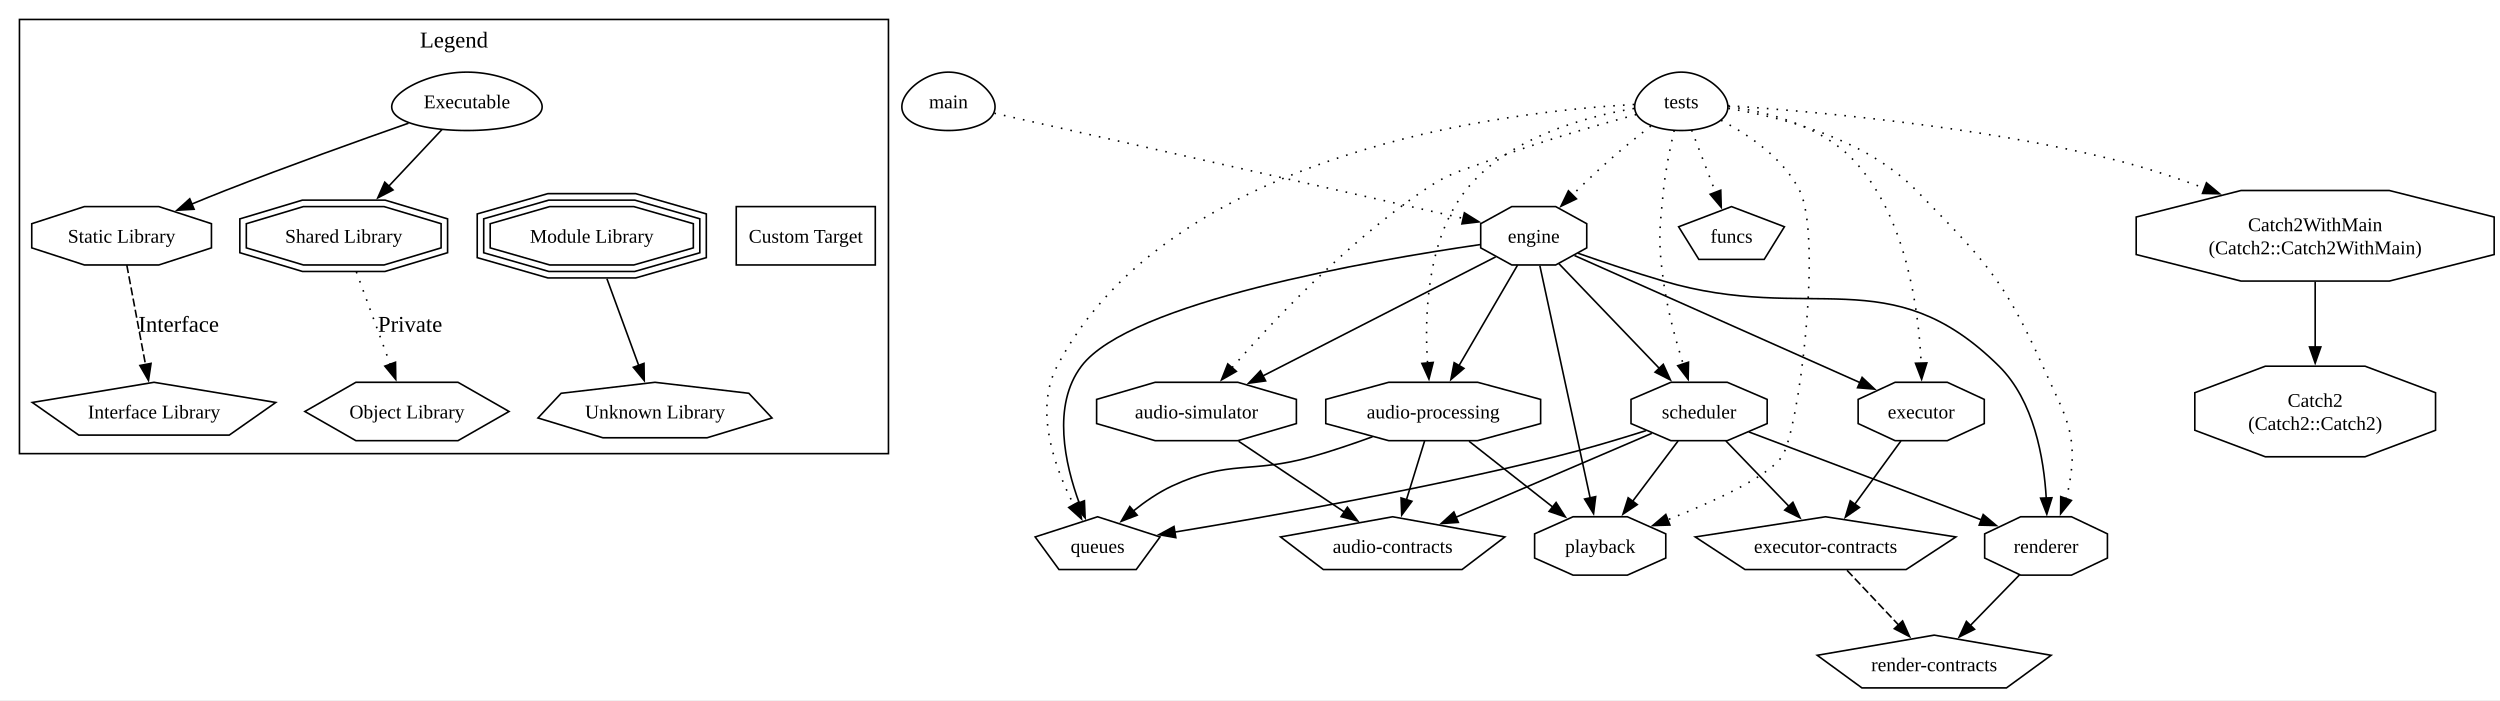
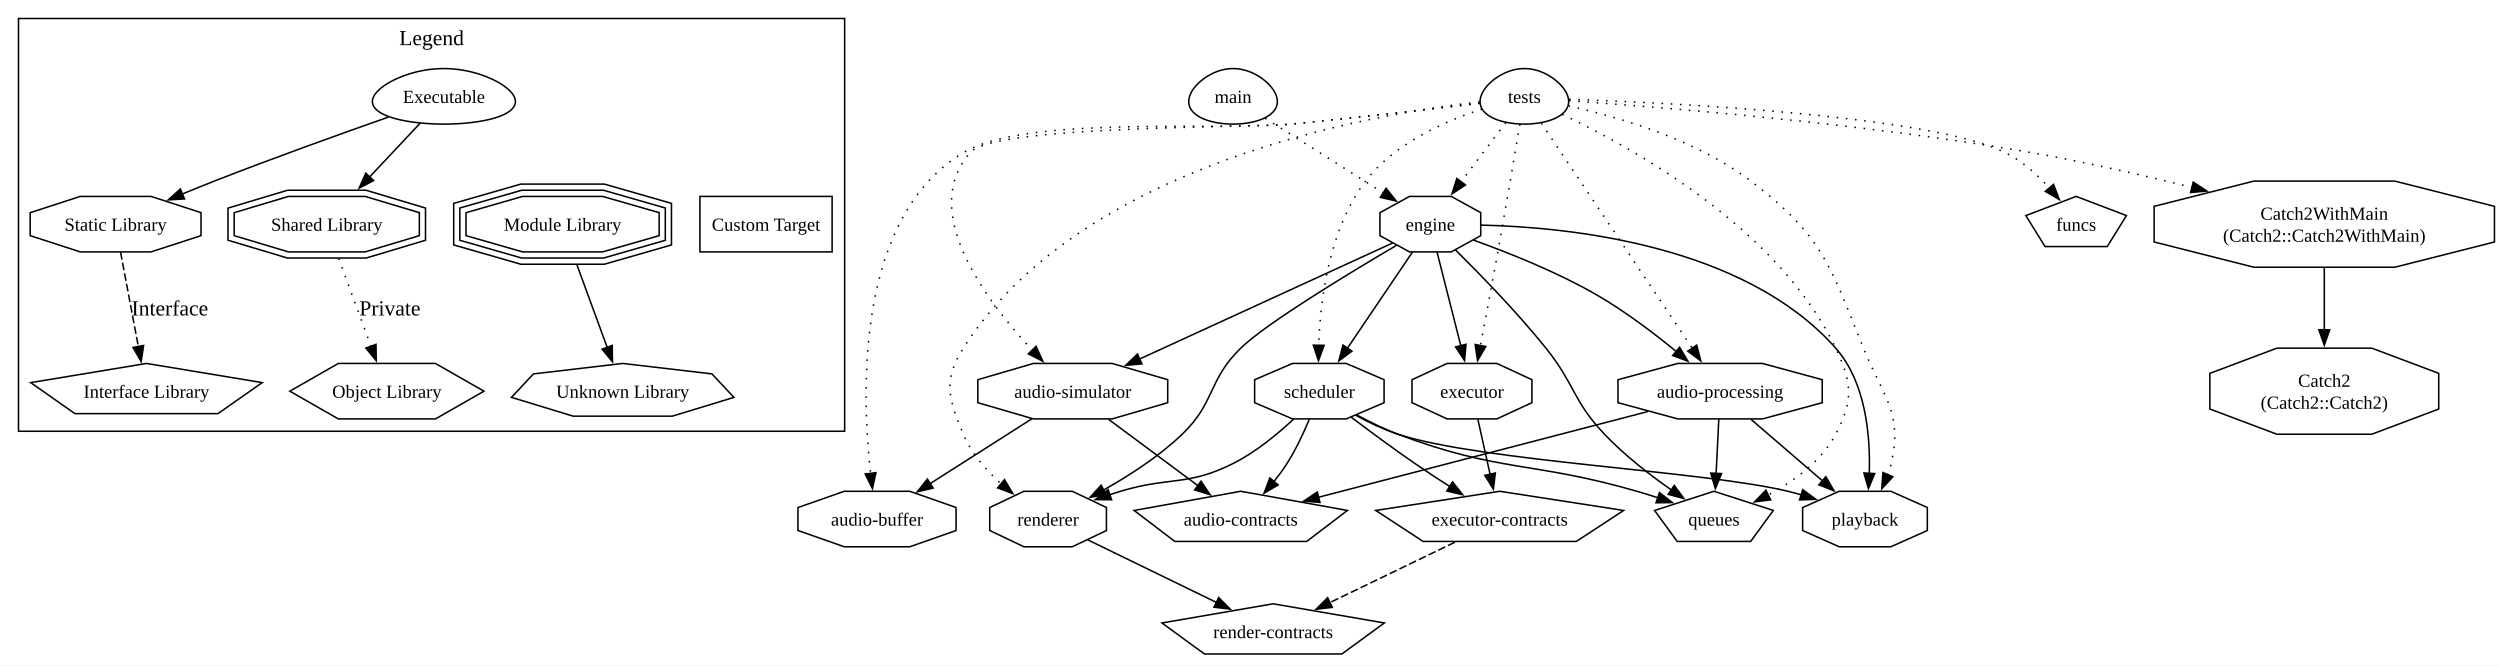
- <svg xmlns="http://www.w3.org/2000/svg" width="1542pt" height="432pt" viewBox="0.00 0.00 1542.00 432.00">
+ <svg xmlns="http://www.w3.org/2000/svg" width="1622pt" height="432pt" viewBox="0.00 0.00 1622.00 432.00">
  <g id="graph0" class="graph" transform="scale(1 1) rotate(0) translate(4 427.74)">
-     <polygon fill="white" stroke="none" points="-4,4 -4,-427.74 1538.4,-427.74 1538.4,4 -4,4" />
+     <polygon fill="white" stroke="none" points="-4,4 -4,-427.74 1618.4,-427.74 1618.4,4 -4,4" />
    <g id="clust1" class="cluster">
      <polygon fill="none" stroke="black" points="8,-147.94 8,-415.74 544,-415.74 544,-147.94 8,-147.94" />
      <text xml:space="preserve" text-anchor="middle" x="276" y="-398.44" font-family="Times New Roman,serif" font-size="14.00">Legend</text>
    </g>
    <g id="node1" class="node">
      <polygon fill="none" stroke="black" points="288.29,-347.29 291.14,-347.39 293.95,-347.54 296.72,-347.73 299.44,-347.98 302.1,-348.27 304.68,-348.61 307.18,-348.99 309.59,-349.42 311.89,-349.89 314.09,-350.4 316.17,-350.96 318.12,-351.55 319.94,-352.18 321.62,-352.85 323.17,-353.55 324.57,-354.28 325.82,-355.04 326.92,-355.84 327.87,-356.65 328.66,-357.49 329.31,-358.35 329.8,-359.23 330.15,-360.13 330.34,-361.04 330.4,-361.96 330.31,-362.89 330.08,-363.83 329.73,-364.77 329.24,-365.71 328.64,-366.66 327.92,-367.59 327.08,-368.52 326.14,-369.45 325.11,-370.36 323.98,-371.25 322.77,-372.13 321.48,-373 320.11,-373.84 318.68,-374.65 317.18,-375.44 315.63,-376.21 314.03,-376.94 312.39,-377.64 310.7,-378.3 308.98,-378.94 307.23,-379.53 305.46,-380.08 303.65,-380.6 301.83,-381.07 300,-381.5 298.14,-381.88 296.28,-382.22 294.4,-382.51 292.52,-382.75 290.63,-382.95 288.74,-383.1 286.85,-383.19 284.95,-383.24 283.05,-383.24 281.15,-383.19 279.26,-383.1 277.37,-382.95 275.48,-382.75 273.6,-382.51 271.72,-382.22 269.86,-381.88 268,-381.5 266.17,-381.07 264.35,-380.6 262.54,-380.08 260.77,-379.53 259.02,-378.94 257.3,-378.3 255.61,-377.64 253.97,-376.94 252.37,-376.21 250.82,-375.44 249.32,-374.65 247.89,-373.84 246.52,-373 245.23,-372.13 244.02,-371.25 242.89,-370.36 241.86,-369.45 240.92,-368.52 240.08,-367.59 239.36,-366.66 238.76,-365.71 238.27,-364.77 237.92,-363.83 237.69,-362.89 237.6,-361.96 237.66,-361.04 237.85,-360.13 238.2,-359.23 238.69,-358.35 239.34,-357.49 240.13,-356.65 241.08,-355.84 242.18,-355.04 243.43,-354.28 244.83,-353.55 246.38,-352.85 248.06,-352.18 249.88,-351.55 251.83,-350.96 253.91,-350.4 256.11,-349.89 258.41,-349.42 260.82,-348.99 263.32,-348.61 265.9,-348.27 268.56,-347.98 271.28,-347.73 274.05,-347.54 276.86,-347.39 279.71,-347.29 282.57,-347.24 285.43,-347.24 288.29,-347.29" />
      <text xml:space="preserve" text-anchor="middle" x="284" y="-360.97" font-family="Times New Roman,serif" font-size="12.00">Executable</text>
    </g>
    <g id="node2" class="node">
      <polygon fill="none" stroke="black" points="126.42,-274.85 126.42,-289.76 93.96,-300.31 48.04,-300.31 15.58,-289.76 15.58,-274.85 48.04,-264.31 93.96,-264.31 126.42,-274.85" />
      <text xml:space="preserve" text-anchor="middle" x="71" y="-278.03" font-family="Times New Roman,serif" font-size="12.00">Static Library</text>
    </g>
    <g id="edge1" class="edge">
      <path fill="none" stroke="black" d="M247.98,-351.77C217.69,-341.13 173.31,-325.23 135,-310.24 128.3,-307.62 121.24,-304.75 114.35,-301.9" />
      <polygon fill="black" stroke="black" points="115.73,-298.68 105.15,-298.05 113.03,-305.14 115.73,-298.68" />
    </g>
    <g id="node3" class="node">
      <polygon fill="none" stroke="black" points="268.07,-274.85 268.07,-289.76 232.88,-300.31 183.12,-300.31 147.93,-289.76 147.93,-274.85 183.12,-264.31 232.88,-264.31 268.07,-274.85" />
      <polygon fill="none" stroke="black" points="272.07,-271.87 272.07,-292.74 233.47,-304.31 182.53,-304.31 143.93,-292.74 143.93,-271.87 182.53,-260.31 233.47,-260.31 272.07,-271.87" />
      <text xml:space="preserve" text-anchor="middle" x="208" y="-278.03" font-family="Times New Roman,serif" font-size="12.00">Shared Library</text>
    </g>
    <g id="edge2" class="edge">
      <path fill="none" stroke="black" d="M268.62,-347.86C259.2,-337.83 246.85,-324.69 235.77,-312.88" />
      <polygon fill="black" stroke="black" points="238.41,-310.58 229.01,-305.69 233.31,-315.37 238.41,-310.58" />
    </g>
    <g id="node4" class="node">
      <polygon fill="none" stroke="black" points="423.65,-274.85 423.65,-289.76 386.95,-300.31 335.05,-300.31 298.35,-289.76 298.35,-274.85 335.05,-264.31 386.95,-264.31 423.65,-274.85" />
      <polygon fill="none" stroke="black" points="427.65,-271.84 427.65,-292.78 387.51,-304.31 334.49,-304.31 294.35,-292.78 294.35,-271.84 334.49,-260.31 387.51,-260.31 427.65,-271.84" />
      <polygon fill="none" stroke="black" points="431.65,-268.83 431.65,-295.79 388.08,-308.31 333.92,-308.31 290.35,-295.79 290.35,-268.83 333.92,-256.31 388.08,-256.31 431.65,-268.83" />
      <text xml:space="preserve" text-anchor="middle" x="361" y="-278.03" font-family="Times New Roman,serif" font-size="12.00">Module Library</text>
    </g>
    <g id="node8" class="node">
      <polygon fill="none" stroke="black" points="535.88,-300.31 450.12,-300.31 450.12,-264.31 535.88,-264.31 535.88,-300.31" />
      <text xml:space="preserve" text-anchor="middle" x="493" y="-278.03" font-family="Times New Roman,serif" font-size="12.00">Custom Target</text>
    </g>
    <g id="node5" class="node">
      <polygon fill="none" stroke="black" points="166.08,-179.5 91,-191.94 15.92,-179.5 44.6,-159.37 137.4,-159.37 166.08,-179.5" />
      <text xml:space="preserve" text-anchor="middle" x="91" y="-169.66" font-family="Times New Roman,serif" font-size="12.00">Interface Library</text>
    </g>
    <g id="edge4" class="edge">
      <path fill="none" stroke="black" stroke-dasharray="5,2" d="M74.21,-264.22C77.32,-247.68 82.09,-222.33 85.75,-202.86" />
      <polygon fill="black" stroke="black" points="89.17,-203.6 87.58,-193.12 82.29,-202.3 89.17,-203.6" />
      <text xml:space="preserve" text-anchor="middle" x="106.2" y="-223.07" font-family="Times New Roman,serif" font-size="14.00">Interface</text>
    </g>
    <g id="node6" class="node">
      <polygon fill="none" stroke="black" points="309.98,-173.94 278.49,-191.94 215.51,-191.94 184.02,-173.94 215.51,-155.94 278.49,-155.94 309.98,-173.94" />
      <text xml:space="preserve" text-anchor="middle" x="247" y="-169.66" font-family="Times New Roman,serif" font-size="12.00">Object Library</text>
    </g>
    <g id="edge5" class="edge">
      <path fill="none" stroke="black" stroke-dasharray="1,5" d="M215.8,-260.04C221.81,-243.65 230.17,-220.84 236.73,-202.96" />
      <polygon fill="black" stroke="black" points="239.95,-204.32 240.11,-193.72 233.38,-201.91 239.95,-204.32" />
      <text xml:space="preserve" text-anchor="middle" x="248.96" y="-223.07" font-family="Times New Roman,serif" font-size="14.00">Private</text>
    </g>
    <g id="node7" class="node">
      <polygon fill="none" stroke="black" points="472.18,-169.93 457.89,-185.16 400,-191.94 342.11,-185.16 327.82,-169.93 367.88,-157.72 432.12,-157.72 472.18,-169.93" />
      <text xml:space="preserve" text-anchor="middle" x="400" y="-169.66" font-family="Times New Roman,serif" font-size="12.00">Unknown Library</text>
    </g>
    <g id="edge6" class="edge">
      <path fill="none" stroke="black" d="M370.34,-255.83C376.27,-239.65 383.95,-218.72 390,-202.21" />
      <polygon fill="black" stroke="black" points="393.22,-203.61 393.37,-193.01 386.64,-201.2 393.22,-203.61" />
    </g>
    <g id="node9" class="node">
-       <polygon fill="none" stroke="black" points="1498.24,-162.36 1498.24,-185.51 1454.75,-201.87 1393.25,-201.87 1349.76,-185.51 1349.76,-162.36 1393.25,-146 1454.75,-146 1498.24,-162.36" />
-       <text xml:space="preserve" text-anchor="middle" x="1424" y="-176.79" font-family="Times New Roman,serif" font-size="12.00">Catch2</text>
-       <text xml:space="preserve" text-anchor="middle" x="1424" y="-162.54" font-family="Times New Roman,serif" font-size="12.00">(Catch2::Catch2)</text>
+       <polygon fill="none" stroke="black" points="1578.24,-162.36 1578.24,-185.51 1534.75,-201.87 1473.25,-201.87 1429.76,-185.51 1429.76,-162.36 1473.25,-146 1534.75,-146 1578.24,-162.36" />
+       <text xml:space="preserve" text-anchor="middle" x="1504" y="-176.79" font-family="Times New Roman,serif" font-size="12.00">Catch2</text>
+       <text xml:space="preserve" text-anchor="middle" x="1504" y="-162.54" font-family="Times New Roman,serif" font-size="12.00">(Catch2::Catch2)</text>
    </g>
    <g id="node10" class="node">
-       <polygon fill="none" stroke="black" points="1534.4,-270.74 1534.4,-293.88 1469.73,-310.24 1378.27,-310.24 1313.6,-293.88 1313.6,-270.74 1378.27,-254.37 1469.73,-254.37 1534.4,-270.74" />
-       <text xml:space="preserve" text-anchor="middle" x="1424" y="-285.16" font-family="Times New Roman,serif" font-size="12.00">Catch2WithMain</text>
-       <text xml:space="preserve" text-anchor="middle" x="1424" y="-270.91" font-family="Times New Roman,serif" font-size="12.00">(Catch2::Catch2WithMain)</text>
+       <polygon fill="none" stroke="black" points="1614.4,-270.74 1614.4,-293.88 1549.73,-310.24 1458.27,-310.24 1393.6,-293.88 1393.6,-270.74 1458.27,-254.37 1549.73,-254.37 1614.4,-270.74" />
+       <text xml:space="preserve" text-anchor="middle" x="1504" y="-285.16" font-family="Times New Roman,serif" font-size="12.00">Catch2WithMain</text>
+       <text xml:space="preserve" text-anchor="middle" x="1504" y="-270.91" font-family="Times New Roman,serif" font-size="12.00">(Catch2::Catch2WithMain)</text>
    </g>
    <g id="edge8" class="edge">
-       <path fill="none" stroke="black" d="M1424,-253.91C1424,-241.63 1424,-226.93 1424,-213.55" />
-       <polygon fill="black" stroke="black" points="1427.5,-213.75 1424,-203.75 1420.5,-213.75 1427.5,-213.75" />
+       <path fill="none" stroke="black" d="M1504,-253.91C1504,-241.63 1504,-226.93 1504,-213.55" />
+       <polygon fill="black" stroke="black" points="1507.5,-213.75 1504,-203.75 1500.5,-213.75 1507.5,-213.75" />
    </g>
    <g id="node11" class="node">
-       <polygon fill="none" stroke="black" points="924.18,-96.56 855,-109 785.82,-96.56 812.24,-76.44 897.76,-76.44 924.18,-96.56" />
-       <text xml:space="preserve" text-anchor="middle" x="855" y="-86.72" font-family="Times New Roman,serif" font-size="12.00">audio-contracts</text>
+       <polygon fill="none" stroke="black" points="616.29,-83.54 616.29,-98.46 586.24,-109 543.76,-109 513.71,-98.46 513.71,-83.54 543.76,-73 586.24,-73 616.29,-83.54" />
+       <text xml:space="preserve" text-anchor="middle" x="565" y="-86.72" font-family="Times New Roman,serif" font-size="12.00">audio-buffer</text>
    </g>
    <g id="node12" class="node">
-       <polygon fill="none" stroke="black" points="946.26,-166.48 946.26,-181.39 907.45,-191.94 852.55,-191.94 813.74,-181.39 813.74,-166.48 852.55,-155.94 907.45,-155.94 946.26,-166.48" />
-       <text xml:space="preserve" text-anchor="middle" x="880" y="-169.66" font-family="Times New Roman,serif" font-size="12.00">audio-processing</text>
+       <polygon fill="none" stroke="black" points="870.18,-96.56 801,-109 731.82,-96.56 758.24,-76.44 843.76,-76.44 870.18,-96.56" />
+       <text xml:space="preserve" text-anchor="middle" x="801" y="-86.72" font-family="Times New Roman,serif" font-size="12.00">audio-contracts</text>
+     </g>
+     <g id="node13" class="node">
+       <polygon fill="none" stroke="black" points="1178.26,-166.48 1178.26,-181.39 1139.45,-191.94 1084.55,-191.94 1045.74,-181.39 1045.74,-166.48 1084.55,-155.94 1139.45,-155.94 1178.26,-166.48" />
+       <text xml:space="preserve" text-anchor="middle" x="1112" y="-169.66" font-family="Times New Roman,serif" font-size="12.00">audio-processing</text>
    </g>
    <g id="edge9" class="edge">
-       <path fill="none" stroke="black" d="M874.7,-155.77C871.44,-145.22 867.19,-131.47 863.47,-119.43" />
-       <polygon fill="black" stroke="black" points="866.87,-118.55 860.57,-110.03 860.18,-120.62 866.87,-118.55" />
-     </g>
-     <g id="node13" class="node">
-       <polygon fill="none" stroke="black" points="1023.45,-83.54 1023.45,-98.46 999.75,-109 966.25,-109 942.55,-98.46 942.55,-83.54 966.25,-73 999.75,-73 1023.45,-83.54" />
-       <text xml:space="preserve" text-anchor="middle" x="983" y="-86.72" font-family="Times New Roman,serif" font-size="12.00">playback</text>
+       <path fill="none" stroke="black" d="M1065.1,-160.73C1007.55,-145.75 910.37,-120.46 851.3,-105.09" />
+       <polygon fill="black" stroke="black" points="852.4,-101.76 841.85,-102.63 850.64,-108.54 852.4,-101.76" />
+     </g>
+     <g id="node14" class="node">
+       <polygon fill="none" stroke="black" points="1246.45,-83.54 1246.45,-98.46 1222.75,-109 1189.25,-109 1165.55,-98.46 1165.55,-83.54 1189.25,-73 1222.75,-73 1246.45,-83.54" />
+       <text xml:space="preserve" text-anchor="middle" x="1206" y="-86.72" font-family="Times New Roman,serif" font-size="12.00">playback</text>
    </g>
    <g id="edge10" class="edge">
-       <path fill="none" stroke="black" d="M902.1,-155.57C917.26,-143.66 937.53,-127.73 953.99,-114.79" />
-       <polygon fill="black" stroke="black" points="955.8,-117.83 961.5,-108.9 951.47,-112.32 955.8,-117.83" />
-     </g>
-     <g id="node14" class="node">
-       <polygon fill="none" stroke="black" points="711.52,-96.56 673,-109 634.48,-96.56 649.19,-76.44 696.81,-76.44 711.52,-96.56" />
-       <text xml:space="preserve" text-anchor="middle" x="673" y="-86.72" font-family="Times New Roman,serif" font-size="12.00">queues</text>
+       <path fill="none" stroke="black" d="M1131.93,-155.77C1145.54,-144.06 1163.74,-128.39 1178.69,-115.52" />
+       <polygon fill="black" stroke="black" points="1180.61,-118.48 1185.91,-109.3 1176.05,-113.17 1180.61,-118.48" />
+     </g>
+     <g id="node15" class="node">
+       <polygon fill="none" stroke="black" points="1146.52,-96.56 1108,-109 1069.48,-96.56 1084.19,-76.44 1131.81,-76.44 1146.52,-96.56" />
+       <text xml:space="preserve" text-anchor="middle" x="1108" y="-86.72" font-family="Times New Roman,serif" font-size="12.00">queues</text>
    </g>
    <g id="edge11" class="edge">
-       <path fill="none" stroke="black" d="M842.56,-158.34C830.66,-154.01 817.38,-149.5 805,-146 767.42,-135.37 754.41,-144.46 719,-128 710.47,-124.03 702.07,-118.21 694.84,-112.4" />
-       <polygon fill="black" stroke="black" points="697.41,-109.99 687.53,-106.17 692.87,-115.32 697.41,-109.99" />
-     </g>
-     <g id="node15" class="node">
-       <polygon fill="none" stroke="black" points="795.61,-166.48 795.61,-181.39 759.52,-191.94 708.48,-191.94 672.39,-181.39 672.39,-166.48 708.48,-155.94 759.52,-155.94 795.61,-166.48" />
-       <text xml:space="preserve" text-anchor="middle" x="734" y="-169.66" font-family="Times New Roman,serif" font-size="12.00">audio-simulator</text>
+       <path fill="none" stroke="black" d="M1111.15,-155.77C1110.64,-145.47 1109.98,-132.11 1109.4,-120.29" />
+       <polygon fill="black" stroke="black" points="1112.91,-120.47 1108.92,-110.65 1105.92,-120.81 1112.91,-120.47" />
+     </g>
+     <g id="node16" class="node">
+       <polygon fill="none" stroke="black" points="753.61,-166.48 753.61,-181.39 717.52,-191.94 666.48,-191.94 630.39,-181.39 630.39,-166.48 666.48,-155.94 717.52,-155.94 753.61,-166.48" />
+       <text xml:space="preserve" text-anchor="middle" x="692" y="-169.66" font-family="Times New Roman,serif" font-size="12.00">audio-simulator</text>
    </g>
    <g id="edge12" class="edge">
-       <path fill="none" stroke="black" d="M759.96,-155.57C779.09,-142.78 805.14,-125.35 825.14,-111.98" />
-       <polygon fill="black" stroke="black" points="827.06,-114.9 833.43,-106.43 823.17,-109.08 827.06,-114.9" />
-     </g>
-     <g id="node16" class="node">
-       <polygon fill="none" stroke="black" points="974.7,-274.85 974.7,-289.76 955.54,-300.31 928.46,-300.31 909.3,-289.76 909.3,-274.85 928.46,-264.31 955.54,-264.31 974.7,-274.85" />
-       <text xml:space="preserve" text-anchor="middle" x="942" y="-278.03" font-family="Times New Roman,serif" font-size="12.00">engine</text>
+       <path fill="none" stroke="black" d="M665.38,-155.97C646.25,-143.78 620.29,-127.24 599.56,-114.03" />
+       <polygon fill="black" stroke="black" points="601.45,-111.08 591.14,-108.66 597.69,-116.98 601.45,-111.08" />
    </g>
    <g id="edge13" class="edge">
-       <path fill="none" stroke="black" d="M932.04,-264.22C922.29,-247.49 907.28,-221.75 895.89,-202.19" />
-       <polygon fill="black" stroke="black" points="898.96,-200.52 890.9,-193.64 892.92,-204.05 898.96,-200.52" />
+       <path fill="none" stroke="black" d="M715.38,-155.57C732.43,-142.92 755.58,-125.72 773.51,-112.41" />
+       <polygon fill="black" stroke="black" points="775.2,-115.52 781.14,-106.75 771.02,-109.9 775.2,-115.52" />
+     </g>
+     <g id="node17" class="node">
+       <polygon fill="none" stroke="black" points="956.7,-274.85 956.7,-289.76 937.54,-300.31 910.46,-300.31 891.3,-289.76 891.3,-274.85 910.46,-264.31 937.54,-264.31 956.7,-274.85" />
+       <text xml:space="preserve" text-anchor="middle" x="924" y="-278.03" font-family="Times New Roman,serif" font-size="12.00">engine</text>
+     </g>
+     <g id="edge14" class="edge">
+       <path fill="none" stroke="black" d="M952.01,-271.94C974.39,-263.92 1006.16,-251.32 1032,-236.37 1050.2,-225.84 1068.93,-211.67 1083.68,-199.59" />
+       <polygon fill="black" stroke="black" points="1085.72,-202.46 1091.15,-193.37 1081.23,-197.08 1085.72,-202.46" />
+     </g>
+     <g id="edge19" class="edge">
+       <path fill="none" stroke="black" d="M956.79,-281.7C1012.99,-280.45 1127.42,-269.21 1187,-201.87 1206.53,-179.8 1209.55,-145.11 1208.79,-120.62" />
+       <polygon fill="black" stroke="black" points="1212.29,-120.49 1208.23,-110.71 1205.3,-120.89 1212.29,-120.49" />
+     </g>
+     <g id="edge20" class="edge">
+       <path fill="none" stroke="black" d="M940.3,-265.57C956.06,-250.01 980.23,-225.23 999,-201.87 1017.81,-178.46 1016.33,-167.79 1037,-146 1049.99,-132.31 1066.7,-119.41 1080.65,-109.66" />
+       <polygon fill="black" stroke="black" points="1082.24,-112.81 1088.53,-104.29 1078.3,-107.03 1082.24,-112.81" />
+     </g>
+     <g id="edge15" class="edge">
+       <path fill="none" stroke="black" d="M899.61,-270.13C860.59,-252.24 783.61,-216.94 735.14,-194.71" />
+       <polygon fill="black" stroke="black" points="736.88,-191.66 726.33,-190.68 733.96,-198.03 736.88,-191.66" />
+     </g>
+     <g id="node18" class="node">
+       <polygon fill="none" stroke="black" points="989.9,-166.48 989.9,-181.39 967.11,-191.94 934.89,-191.94 912.1,-181.39 912.1,-166.48 934.89,-155.94 967.11,-155.94 989.9,-166.48" />
+       <text xml:space="preserve" text-anchor="middle" x="951" y="-169.66" font-family="Times New Roman,serif" font-size="12.00">executor</text>
    </g>
    <g id="edge18" class="edge">
-       <path fill="none" stroke="black" d="M945.78,-263.84C952.88,-231.08 968.23,-160.18 976.84,-120.45" />
-       <polygon fill="black" stroke="black" points="980.21,-121.42 978.91,-110.91 973.37,-119.94 980.21,-121.42" />
-     </g>
-     <g id="edge19" class="edge">
-       <path fill="none" stroke="black" d="M908.88,-276.87C841.62,-267.1 692.85,-241.41 663,-201.87 644.77,-177.72 652.85,-141.54 661.71,-117.37" />
-       <polygon fill="black" stroke="black" points="664.87,-118.88 665.31,-108.29 658.37,-116.29 664.87,-118.88" />
-     </g>
-     <g id="edge14" class="edge">
-       <path fill="none" stroke="black" d="M918.54,-269.31C883.7,-251.49 817.78,-217.78 774.89,-195.84" />
-       <polygon fill="black" stroke="black" points="776.62,-192.8 766.12,-191.36 773.43,-199.03 776.62,-192.8" />
-     </g>
-     <g id="node17" class="node">
-       <polygon fill="none" stroke="black" points="1219.9,-166.48 1219.9,-181.39 1197.11,-191.94 1164.89,-191.94 1142.1,-181.39 1142.1,-166.48 1164.89,-155.94 1197.11,-155.94 1219.9,-166.48" />
-       <text xml:space="preserve" text-anchor="middle" x="1181" y="-169.66" font-family="Times New Roman,serif" font-size="12.00">executor</text>
+       <path fill="none" stroke="black" d="M928.34,-264.22C932.51,-247.8 938.88,-222.69 943.81,-203.28" />
+       <polygon fill="black" stroke="black" points="947.14,-204.36 946.21,-193.8 940.36,-202.64 947.14,-204.36" />
+     </g>
+     <g id="node21" class="node">
+       <polygon fill="none" stroke="black" points="713.86,-83.54 713.86,-98.46 691.68,-109 660.32,-109 638.14,-98.46 638.14,-83.54 660.32,-73 691.68,-73 713.86,-83.54" />
+       <text xml:space="preserve" text-anchor="middle" x="676" y="-86.72" font-family="Times New Roman,serif" font-size="12.00">renderer</text>
+     </g>
+     <g id="edge22" class="edge">
+       <path fill="none" stroke="black" d="M901.99,-268.54C871.23,-250.45 817.32,-217.81 801,-201.87 779.51,-180.89 784.67,-166.79 763,-146 748.02,-131.63 728.6,-119.14 711.92,-109.79" />
+       <polygon fill="black" stroke="black" points="713.74,-106.8 703.28,-105.12 710.4,-112.96 713.74,-106.8" />
+     </g>
+     <g id="node22" class="node">
+       <polygon fill="none" stroke="black" points="893.99,-166.48 893.99,-181.39 869.39,-191.94 834.61,-191.94 810.01,-181.39 810.01,-166.48 834.61,-155.94 869.39,-155.94 893.99,-166.48" />
+       <text xml:space="preserve" text-anchor="middle" x="852" y="-169.66" font-family="Times New Roman,serif" font-size="12.00">scheduler</text>
+     </g>
+     <g id="edge28" class="edge">
+       <path fill="none" stroke="black" d="M912.43,-264.22C901.01,-247.34 883.36,-221.27 870.08,-201.65" />
+       <polygon fill="black" stroke="black" points="873.13,-199.91 864.63,-193.59 867.33,-203.83 873.13,-199.91" />
+     </g>
+     <g id="node19" class="node">
+       <polygon fill="none" stroke="black" points="1049.39,-96.56 969,-109 888.61,-96.56 919.32,-76.44 1018.68,-76.44 1049.39,-96.56" />
+       <text xml:space="preserve" text-anchor="middle" x="969" y="-86.72" font-family="Times New Roman,serif" font-size="12.00">executor-contracts</text>
    </g>
    <g id="edge17" class="edge">
-       <path fill="none" stroke="black" d="M967.13,-270.13C1009.22,-251.39 1094.21,-213.56 1143.43,-191.66" />
-       <polygon fill="black" stroke="black" points="1144.56,-194.98 1152.27,-187.72 1141.72,-188.59 1144.56,-194.98" />
+       <path fill="none" stroke="black" d="M954.82,-155.77C957.12,-145.4 960.12,-131.93 962.76,-120.05" />
+       <polygon fill="black" stroke="black" points="966.17,-120.86 964.92,-110.34 959.33,-119.34 966.17,-120.86" />
    </g>
    <g id="node20" class="node">
-       <polygon fill="none" stroke="black" points="1295.86,-83.54 1295.86,-98.46 1273.68,-109 1242.32,-109 1220.14,-98.46 1220.14,-83.54 1242.32,-73 1273.68,-73 1295.86,-83.54" />
-       <text xml:space="preserve" text-anchor="middle" x="1258" y="-86.72" font-family="Times New Roman,serif" font-size="12.00">renderer</text>
+       <polygon fill="none" stroke="black" points="894.13,-23.56 822,-36 749.87,-23.56 777.42,-3.44 866.58,-3.44 894.13,-23.56" />
+       <text xml:space="preserve" text-anchor="middle" x="822" y="-13.73" font-family="Times New Roman,serif" font-size="12.00">render-contracts</text>
+     </g>
+     <g id="edge16" class="edge">
+       <path fill="none" stroke="black" stroke-dasharray="5,2" d="M939.96,-75.97C916.68,-64.73 883.86,-48.88 858.75,-36.75" />
+       <polygon fill="black" stroke="black" points="860.4,-33.66 849.87,-32.46 857.36,-39.96 860.4,-33.66" />
    </g>
    <g id="edge21" class="edge">
-       <path fill="none" stroke="black" d="M969.23,-271.56C984.63,-266.2 1004.29,-259.59 1022,-254.37 1113.04,-227.54 1161.56,-268.66 1229,-201.87 1250.56,-180.52 1256.68,-145.15 1258.13,-120.33" />
-       <polygon fill="black" stroke="black" points="1261.62,-120.72 1258.47,-110.61 1254.63,-120.48 1261.62,-120.72" />
-     </g>
-     <g id="node21" class="node">
-       <polygon fill="none" stroke="black" points="1085.99,-166.48 1085.99,-181.39 1061.39,-191.94 1026.61,-191.94 1002.01,-181.39 1002.01,-166.48 1026.61,-155.94 1061.39,-155.94 1085.99,-166.48" />
-       <text xml:space="preserve" text-anchor="middle" x="1044" y="-169.66" font-family="Times New Roman,serif" font-size="12.00">scheduler</text>
+       <path fill="none" stroke="black" d="M701.77,-77.47C724.93,-66.2 759.22,-49.53 785.26,-36.86" />
+       <polygon fill="black" stroke="black" points="786.68,-40.07 794.15,-32.55 783.62,-33.77 786.68,-40.07" />
+     </g>
+     <g id="edge23" class="edge">
+       <path fill="none" stroke="black" d="M845.5,-155.76C841.8,-146.87 836.76,-136.01 831,-127 828.43,-122.98 825.43,-118.93 822.34,-115.09" />
+       <polygon fill="black" stroke="black" points="825.25,-113.11 816.1,-107.76 819.92,-117.64 825.25,-113.11" />
+     </g>
+     <g id="edge25" class="edge">
+       <path fill="none" stroke="black" d="M875.64,-158.3C884.01,-153.71 893.67,-149.05 903,-146 957.01,-128.37 1100.76,-122.31 1156,-109 1158.91,-108.3 1161.89,-107.5 1164.87,-106.64" />
+       <polygon fill="black" stroke="black" points="1165.62,-110.07 1174.14,-103.77 1163.55,-103.39 1165.62,-110.07" />
+     </g>
+     <g id="edge26" class="edge">
+       <path fill="none" stroke="black" d="M876.32,-158.49C884.58,-154.02 894,-149.39 903,-146 969.28,-121.04 989.95,-128.64 1058,-109 1062.51,-107.7 1067.21,-106.24 1071.86,-104.73" />
+       <polygon fill="black" stroke="black" points="1072.64,-108.16 1081.02,-101.68 1070.42,-101.52 1072.64,-108.16" />
+     </g>
+     <g id="edge24" class="edge">
+       <path fill="none" stroke="black" d="M872.68,-157.04C884.61,-148.02 899.98,-136.64 914,-127 921.26,-122.01 929.2,-116.81 936.72,-112" />
+       <polygon fill="black" stroke="black" points="938.43,-115.06 945.01,-106.76 934.69,-109.15 938.43,-115.06" />
    </g>
    <g id="edge27" class="edge">
-       <path fill="none" stroke="black" d="M957.49,-265.15C973.97,-247.96 1000.28,-220.53 1019.56,-200.42" />
-       <polygon fill="black" stroke="black" points="1021.9,-203.04 1026.3,-193.4 1016.85,-198.19 1021.9,-203.04" />
-     </g>
-     <g id="node18" class="node">
-       <polygon fill="none" stroke="black" points="1202.39,-96.56 1122,-109 1041.61,-96.56 1072.32,-76.44 1171.68,-76.44 1202.39,-96.56" />
-       <text xml:space="preserve" text-anchor="middle" x="1122" y="-86.72" font-family="Times New Roman,serif" font-size="12.00">executor-contracts</text>
-     </g>
-     <g id="edge16" class="edge">
-       <path fill="none" stroke="black" d="M1168.49,-155.77C1160.19,-144.38 1149.16,-129.26 1139.93,-116.6" />
-       <polygon fill="black" stroke="black" points="1142.91,-114.74 1134.19,-108.72 1137.25,-118.86 1142.91,-114.74" />
-     </g>
-     <g id="node19" class="node">
-       <polygon fill="none" stroke="black" points="1261.13,-23.56 1189,-36 1116.87,-23.56 1144.42,-3.44 1233.58,-3.44 1261.13,-23.56" />
-       <text xml:space="preserve" text-anchor="middle" x="1189" y="-13.73" font-family="Times New Roman,serif" font-size="12.00">render-contracts</text>
-     </g>
-     <g id="edge15" class="edge">
-       <path fill="none" stroke="black" stroke-dasharray="5,2" d="M1135.24,-75.97C1144.35,-66.31 1156.68,-53.25 1167.23,-42.07" />
-       <polygon fill="black" stroke="black" points="1169.51,-44.75 1173.83,-35.08 1164.42,-39.95 1169.51,-44.75" />
-     </g>
-     <g id="edge20" class="edge">
-       <path fill="none" stroke="black" d="M1241.65,-73.17C1232.56,-63.82 1221.12,-52.05 1211.22,-41.87" />
-       <polygon fill="black" stroke="black" points="1213.9,-39.6 1204.42,-34.86 1208.88,-44.47 1213.9,-39.6" />
-     </g>
-     <g id="edge22" class="edge">
-       <path fill="none" stroke="black" d="M1014.88,-160.47C982.51,-146.6 930.05,-124.14 894.11,-108.75" />
-       <polygon fill="black" stroke="black" points="895.49,-105.53 884.92,-104.81 892.74,-111.97 895.49,-105.53" />
-     </g>
-     <g id="edge24" class="edge">
-       <path fill="none" stroke="black" d="M1031.06,-155.77C1022.87,-144.9 1012.11,-130.63 1002.85,-118.34" />
-       <polygon fill="black" stroke="black" points="1005.85,-116.51 997.04,-110.63 1000.26,-120.72 1005.85,-116.51" />
-     </g>
-     <g id="edge25" class="edge">
-       <path fill="none" stroke="black" d="M1011.26,-162.13C994.54,-156.84 973.81,-150.63 955,-146 873.27,-125.86 776.66,-108.8 720.36,-99.51" />
-       <polygon fill="black" stroke="black" points="721.25,-96.11 710.81,-97.95 720.12,-103.02 721.25,-96.11" />
-     </g>
-     <g id="edge23" class="edge">
-       <path fill="none" stroke="black" d="M1060.54,-155.77C1071.91,-143.97 1087.15,-128.16 1099.61,-115.24" />
-       <polygon fill="black" stroke="black" points="1101.85,-117.95 1106.27,-108.32 1096.81,-113.09 1101.85,-117.95" />
-     </g>
-     <g id="edge26" class="edge">
-       <path fill="none" stroke="black" d="M1074.66,-161.34C1112.43,-147.06 1176.68,-122.76 1218.21,-107.05" />
-       <polygon fill="black" stroke="black" points="1219.24,-110.4 1227.35,-103.59 1216.76,-103.85 1219.24,-110.4" />
-     </g>
-     <g id="node22" class="node">
-       <polygon fill="none" stroke="black" points="1096.63,-287.87 1064,-300.31 1031.37,-287.87 1043.84,-267.75 1084.16,-267.75 1096.63,-287.87" />
-       <text xml:space="preserve" text-anchor="middle" x="1064" y="-278.03" font-family="Times New Roman,serif" font-size="12.00">funcs</text>
+       <path fill="none" stroke="black" d="M835.28,-155.83C824.83,-146.05 810.62,-134.32 796,-127 766.12,-112.03 754.98,-118.7 723,-109 720.64,-108.28 718.22,-107.52 715.79,-106.72" />
+       <polygon fill="black" stroke="black" points="717.2,-103.5 706.61,-103.58 714.94,-110.13 717.2,-103.5" />
    </g>
    <g id="node23" class="node">
-       <polygon fill="none" stroke="black" points="583.66,-347.29 585.42,-347.39 587.16,-347.54 588.88,-347.73 590.57,-347.98 592.21,-348.27 593.81,-348.61 595.36,-348.99 596.85,-349.42 598.28,-349.89 599.64,-350.4 600.93,-350.96 602.14,-351.55 603.26,-352.18 604.31,-352.85 605.26,-353.55 606.13,-354.28 606.91,-355.04 607.59,-355.84 608.18,-356.65 608.67,-357.49 609.07,-358.35 609.37,-359.23 609.59,-360.13 609.71,-361.04 609.74,-361.96 609.69,-362.89 609.55,-363.83 609.33,-364.77 609.03,-365.71 608.65,-366.66 608.21,-367.59 607.69,-368.52 607.11,-369.45 606.47,-370.36 605.77,-371.25 605.02,-372.13 604.22,-373 603.37,-373.84 602.48,-374.65 601.56,-375.44 600.6,-376.21 599.61,-376.94 598.59,-377.64 597.54,-378.3 596.48,-378.94 595.39,-379.53 594.29,-380.08 593.18,-380.6 592.05,-381.07 590.91,-381.5 589.76,-381.88 588.61,-382.22 587.45,-382.51 586.28,-382.75 585.11,-382.95 583.94,-383.1 582.76,-383.19 581.59,-383.24 580.41,-383.24 579.24,-383.19 578.06,-383.1 576.89,-382.95 575.72,-382.75 574.55,-382.51 573.39,-382.22 572.24,-381.88 571.09,-381.5 569.95,-381.07 568.82,-380.6 567.71,-380.08 566.61,-379.53 565.52,-378.94 564.46,-378.3 563.41,-377.64 562.39,-376.94 561.4,-376.21 560.44,-375.44 559.52,-374.65 558.63,-373.84 557.78,-373 556.98,-372.13 556.23,-371.25 555.53,-370.36 554.89,-369.45 554.31,-368.52 553.79,-367.59 553.35,-366.66 552.97,-365.71 552.67,-364.77 552.45,-363.83 552.31,-362.89 552.26,-361.96 552.29,-361.04 552.41,-360.13 552.63,-359.23 552.93,-358.35 553.33,-357.49 553.82,-356.65 554.41,-355.84 555.09,-355.04 555.87,-354.28 556.74,-353.55 557.69,-352.85 558.74,-352.18 559.86,-351.55 561.07,-350.96 562.36,-350.4 563.72,-349.89 565.15,-349.42 566.64,-348.99 568.19,-348.61 569.79,-348.27 571.43,-347.98 573.12,-347.73 574.84,-347.54 576.58,-347.39 578.34,-347.29 580.11,-347.24 581.89,-347.24 583.66,-347.29" />
-       <text xml:space="preserve" text-anchor="middle" x="581" y="-360.97" font-family="Times New Roman,serif" font-size="12.00">main</text>
-     </g>
-     <g id="edge28" class="edge">
-       <path fill="none" stroke="black" stroke-dasharray="1,5" d="M609.33,-357.89C672.25,-343.79 823.99,-309.76 898.81,-292.99" />
-       <polygon fill="black" stroke="black" points="899.24,-296.48 908.23,-290.88 897.71,-289.65 899.24,-296.48" />
+       <polygon fill="none" stroke="black" points="1375.63,-287.87 1343,-300.31 1310.37,-287.87 1322.84,-267.75 1363.16,-267.75 1375.63,-287.87" />
+       <text xml:space="preserve" text-anchor="middle" x="1343" y="-278.03" font-family="Times New Roman,serif" font-size="12.00">funcs</text>
    </g>
    <g id="node24" class="node">
-       <polygon fill="none" stroke="black" points="1035.66,-347.29 1037.42,-347.39 1039.16,-347.54 1040.88,-347.73 1042.57,-347.98 1044.21,-348.27 1045.81,-348.61 1047.36,-348.99 1048.85,-349.42 1050.28,-349.89 1051.64,-350.4 1052.93,-350.96 1054.14,-351.55 1055.26,-352.18 1056.31,-352.85 1057.26,-353.55 1058.13,-354.28 1058.91,-355.04 1059.59,-355.84 1060.18,-356.65 1060.67,-357.49 1061.07,-358.35 1061.37,-359.23 1061.59,-360.13 1061.71,-361.04 1061.74,-361.96 1061.69,-362.89 1061.55,-363.83 1061.33,-364.77 1061.03,-365.71 1060.65,-366.66 1060.21,-367.59 1059.69,-368.52 1059.11,-369.45 1058.47,-370.36 1057.77,-371.25 1057.02,-372.13 1056.22,-373 1055.37,-373.84 1054.48,-374.65 1053.56,-375.44 1052.6,-376.21 1051.61,-376.94 1050.59,-377.64 1049.54,-378.3 1048.48,-378.94 1047.39,-379.53 1046.29,-380.08 1045.18,-380.6 1044.05,-381.07 1042.91,-381.5 1041.76,-381.88 1040.61,-382.22 1039.45,-382.51 1038.28,-382.75 1037.11,-382.95 1035.94,-383.1 1034.76,-383.19 1033.59,-383.24 1032.41,-383.24 1031.24,-383.19 1030.06,-383.1 1028.89,-382.95 1027.72,-382.75 1026.55,-382.51 1025.39,-382.22 1024.24,-381.88 1023.09,-381.5 1021.95,-381.07 1020.82,-380.6 1019.71,-380.08 1018.61,-379.53 1017.52,-378.94 1016.46,-378.3 1015.41,-377.64 1014.39,-376.94 1013.4,-376.21 1012.44,-375.44 1011.52,-374.65 1010.63,-373.84 1009.78,-373 1008.98,-372.13 1008.23,-371.25 1007.53,-370.36 1006.89,-369.45 1006.31,-368.52 1005.79,-367.59 1005.35,-366.66 1004.97,-365.71 1004.67,-364.77 1004.45,-363.83 1004.31,-362.89 1004.26,-361.96 1004.29,-361.04 1004.41,-360.13 1004.63,-359.23 1004.93,-358.35 1005.33,-357.49 1005.82,-356.65 1006.41,-355.84 1007.09,-355.04 1007.87,-354.28 1008.74,-353.55 1009.69,-352.85 1010.74,-352.18 1011.86,-351.55 1013.07,-350.96 1014.36,-350.4 1015.72,-349.89 1017.15,-349.42 1018.64,-348.99 1020.19,-348.61 1021.79,-348.27 1023.43,-347.98 1025.12,-347.73 1026.84,-347.54 1028.58,-347.39 1030.34,-347.29 1032.11,-347.24 1033.89,-347.24 1035.66,-347.29" />
-       <text xml:space="preserve" text-anchor="middle" x="1033" y="-360.97" font-family="Times New Roman,serif" font-size="12.00">tests</text>
+       <polygon fill="none" stroke="black" points="798.66,-347.29 800.42,-347.39 802.16,-347.54 803.88,-347.73 805.57,-347.98 807.21,-348.27 808.81,-348.61 810.36,-348.99 811.85,-349.42 813.28,-349.89 814.64,-350.4 815.93,-350.96 817.14,-351.55 818.26,-352.18 819.31,-352.85 820.26,-353.55 821.13,-354.28 821.91,-355.04 822.59,-355.84 823.18,-356.65 823.67,-357.49 824.07,-358.35 824.37,-359.23 824.59,-360.13 824.71,-361.04 824.74,-361.96 824.69,-362.89 824.55,-363.83 824.33,-364.77 824.03,-365.71 823.65,-366.66 823.21,-367.59 822.69,-368.52 822.11,-369.45 821.47,-370.36 820.77,-371.25 820.02,-372.13 819.22,-373 818.37,-373.84 817.48,-374.65 816.56,-375.44 815.6,-376.21 814.61,-376.94 813.59,-377.64 812.54,-378.3 811.48,-378.94 810.39,-379.53 809.29,-380.08 808.18,-380.6 807.05,-381.07 805.91,-381.5 804.76,-381.88 803.61,-382.22 802.45,-382.51 801.28,-382.75 800.11,-382.95 798.94,-383.1 797.76,-383.19 796.59,-383.24 795.41,-383.24 794.24,-383.19 793.06,-383.1 791.89,-382.95 790.72,-382.75 789.55,-382.51 788.39,-382.22 787.24,-381.88 786.09,-381.5 784.95,-381.07 783.82,-380.6 782.71,-380.08 781.61,-379.53 780.52,-378.94 779.46,-378.3 778.41,-377.64 777.39,-376.94 776.4,-376.21 775.44,-375.44 774.52,-374.65 773.63,-373.84 772.78,-373 771.98,-372.13 771.23,-371.25 770.53,-370.36 769.89,-369.45 769.31,-368.52 768.79,-367.59 768.35,-366.66 767.97,-365.71 767.67,-364.77 767.45,-363.83 767.31,-362.89 767.26,-361.96 767.29,-361.04 767.41,-360.13 767.63,-359.23 767.93,-358.35 768.33,-357.49 768.82,-356.65 769.41,-355.84 770.09,-355.04 770.87,-354.28 771.74,-353.55 772.69,-352.85 773.74,-352.18 774.86,-351.55 776.07,-350.96 777.36,-350.4 778.72,-349.89 780.15,-349.42 781.64,-348.99 783.19,-348.61 784.79,-348.27 786.43,-347.98 788.12,-347.73 789.84,-347.54 791.58,-347.39 793.34,-347.29 795.11,-347.24 796.89,-347.24 798.66,-347.29" />
+       <text xml:space="preserve" text-anchor="middle" x="796" y="-360.97" font-family="Times New Roman,serif" font-size="12.00">main</text>
    </g>
    <g id="edge29" class="edge">
-       <path fill="none" stroke="black" stroke-dasharray="1,5" d="M1061.84,-362.59C1111.23,-359.29 1214.91,-350.3 1300,-329.24 1318.45,-324.68 1337.93,-318.26 1355.85,-311.67" />
-       <polygon fill="black" stroke="black" points="1356.95,-315 1365.08,-308.2 1354.49,-308.44 1356.95,-315" />
+       <path fill="none" stroke="black" stroke-dasharray="1,5" d="M816.85,-351.06C837.68,-337.89 869.92,-317.51 893.59,-302.53" />
+       <polygon fill="black" stroke="black" points="895.3,-305.6 901.88,-297.29 891.56,-299.68 895.3,-305.6" />
+     </g>
+     <g id="node25" class="node">
+       <polygon fill="none" stroke="black" points="987.66,-347.29 989.42,-347.39 991.16,-347.54 992.88,-347.73 994.57,-347.98 996.21,-348.27 997.81,-348.61 999.36,-348.99 1000.85,-349.42 1002.28,-349.89 1003.64,-350.4 1004.93,-350.96 1006.14,-351.55 1007.26,-352.18 1008.31,-352.85 1009.26,-353.55 1010.13,-354.28 1010.91,-355.04 1011.59,-355.84 1012.18,-356.65 1012.67,-357.49 1013.07,-358.35 1013.37,-359.23 1013.59,-360.13 1013.71,-361.04 1013.74,-361.96 1013.69,-362.89 1013.55,-363.83 1013.33,-364.77 1013.03,-365.71 1012.65,-366.66 1012.21,-367.59 1011.69,-368.52 1011.11,-369.45 1010.47,-370.36 1009.77,-371.25 1009.02,-372.13 1008.22,-373 1007.37,-373.84 1006.48,-374.65 1005.56,-375.44 1004.6,-376.21 1003.61,-376.94 1002.59,-377.64 1001.54,-378.3 1000.48,-378.94 999.39,-379.53 998.29,-380.08 997.18,-380.6 996.05,-381.07 994.91,-381.5 993.76,-381.88 992.61,-382.22 991.45,-382.51 990.28,-382.75 989.11,-382.95 987.94,-383.1 986.76,-383.19 985.59,-383.24 984.41,-383.24 983.24,-383.19 982.06,-383.1 980.89,-382.95 979.72,-382.75 978.55,-382.51 977.39,-382.22 976.24,-381.88 975.09,-381.5 973.95,-381.07 972.82,-380.6 971.71,-380.08 970.61,-379.53 969.52,-378.94 968.46,-378.3 967.41,-377.64 966.39,-376.94 965.4,-376.21 964.44,-375.44 963.52,-374.65 962.63,-373.84 961.78,-373 960.98,-372.13 960.23,-371.25 959.53,-370.36 958.89,-369.45 958.31,-368.52 957.79,-367.59 957.35,-366.66 956.97,-365.71 956.67,-364.77 956.45,-363.83 956.31,-362.89 956.26,-361.96 956.29,-361.04 956.41,-360.13 956.63,-359.23 956.93,-358.35 957.33,-357.49 957.82,-356.65 958.41,-355.84 959.09,-355.04 959.87,-354.28 960.74,-353.55 961.69,-352.85 962.74,-352.18 963.86,-351.55 965.07,-350.96 966.36,-350.4 967.72,-349.89 969.15,-349.42 970.64,-348.99 972.19,-348.61 973.79,-348.27 975.43,-347.98 977.12,-347.73 978.84,-347.54 980.58,-347.39 982.34,-347.29 984.11,-347.24 985.89,-347.24 987.66,-347.29" />
+       <text xml:space="preserve" text-anchor="middle" x="985" y="-360.97" font-family="Times New Roman,serif" font-size="12.00">tests</text>
    </g>
    <g id="edge30" class="edge">
-       <path fill="none" stroke="black" stroke-dasharray="1,5" d="M1003.88,-360.83C973.02,-355.58 925.33,-342.48 900,-310.24 876.15,-279.88 874.53,-233.5 876.52,-203.7" />
-       <polygon fill="black" stroke="black" points="879.99,-204.19 877.37,-193.92 873.02,-203.58 879.99,-204.19" />
+       <path fill="none" stroke="black" stroke-dasharray="1,5" d="M1013.95,-362.37C1071.07,-358.41 1202.17,-347.96 1311,-329.24 1346.38,-323.16 1384.94,-314.42 1418.22,-306.19" />
+       <polygon fill="black" stroke="black" points="1418.98,-309.61 1427.83,-303.79 1417.28,-302.82 1418.98,-309.61" />
+     </g>
+     <g id="edge31" class="edge">
+       <path fill="none" stroke="black" stroke-dasharray="1,5" d="M956.08,-360.75C925.7,-357.13 876.53,-351.44 834,-347.24 786.95,-342.6 662.85,-353.05 622,-329.24 551.38,-288.08 554.84,-174.17 560.82,-120.58" />
+       <polygon fill="black" stroke="black" points="564.29,-121.07 562.05,-110.72 557.34,-120.21 564.29,-121.07" />
+     </g>
+     <g id="edge32" class="edge">
+       <path fill="none" stroke="black" stroke-dasharray="1,5" d="M996.05,-347.77C1018.02,-315.02 1067.39,-241.43 1094.07,-201.66" />
+       <polygon fill="black" stroke="black" points="1096.83,-203.83 1099.49,-193.58 1091.02,-199.93 1096.83,-203.83" />
+     </g>
+     <g id="edge37" class="edge">
+       <path fill="none" stroke="black" stroke-dasharray="1,5" d="M1013.7,-358.98C1045.24,-352.07 1096.19,-337.48 1132,-310.24 1178.22,-275.09 1183.34,-255.76 1205,-201.87 1217.76,-170.12 1230.67,-160.35 1223,-127 1222.43,-124.54 1221.67,-122.05 1220.78,-119.6" />
+       <polygon fill="black" stroke="black" points="1224.08,-118.4 1216.88,-110.62 1217.66,-121.19 1224.08,-118.4" />
+     </g>
+     <g id="edge38" class="edge">
+       <path fill="none" stroke="black" stroke-dasharray="1,5" d="M1009.58,-353.49C1054.77,-332.19 1149.78,-279.83 1187,-201.87 1197.7,-179.46 1198.59,-167.96 1187,-146 1177.62,-128.24 1159.48,-115.21 1142.95,-106.4" />
+       <polygon fill="black" stroke="black" points="1144.82,-103.42 1134.31,-102.13 1141.72,-109.7 1144.82,-103.42" />
+     </g>
+     <g id="edge33" class="edge">
+       <path fill="none" stroke="black" stroke-dasharray="1,5" d="M956.08,-360.76C925.7,-357.16 876.53,-351.48 834,-347.24 810.92,-344.95 641.68,-346.34 626,-329.24 591.65,-291.79 634.74,-233.75 665.7,-200.55" />
+       <polygon fill="black" stroke="black" points="668.19,-203.01 672.59,-193.37 663.14,-198.16 668.19,-203.01" />
+     </g>
+     <g id="edge34" class="edge">
+       <path fill="none" stroke="black" stroke-dasharray="1,5" d="M972.95,-348.25C964.62,-337.21 953.36,-322.26 943.73,-309.49" />
+       <polygon fill="black" stroke="black" points="946.81,-307.75 937.99,-301.87 941.22,-311.97 946.81,-307.75" />
    </g>
    <g id="edge35" class="edge">
-       <path fill="none" stroke="black" stroke-dasharray="1,5" d="M1057.54,-353.55C1074.56,-344.66 1095.92,-330.23 1106,-310.24 1120.28,-281.92 1105.66,-161.21 1095,-146 1086.18,-133.42 1052.55,-118.14 1024.43,-107.05" />
-       <polygon fill="black" stroke="black" points="1025.98,-103.9 1015.39,-103.56 1023.46,-110.43 1025.98,-103.9" />
+       <path fill="none" stroke="black" stroke-dasharray="1,5" d="M982.12,-347.1C978.47,-325.47 971.93,-287.14 966,-254.37 962.94,-237.48 959.39,-218.6 956.5,-203.48" />
+       <polygon fill="black" stroke="black" points="959.96,-202.93 954.64,-193.76 953.08,-204.24 959.96,-202.93" />
+     </g>
+     <g id="edge39" class="edge">
+       <path fill="none" stroke="black" stroke-dasharray="1,5" d="M955.97,-361.66C883.89,-353.49 697.09,-321.18 621,-201.87 607.65,-180.94 611.39,-168.9 621,-146 626.25,-133.5 635.95,-122.43 645.77,-113.63" />
+       <polygon fill="black" stroke="black" points="647.72,-116.56 653.16,-107.46 643.24,-111.18 647.72,-116.56" />
+     </g>
+     <g id="edge40" class="edge">
+       <path fill="none" stroke="black" stroke-dasharray="1,5" d="M957.51,-356.97C933.89,-349.27 900.77,-334.78 882,-310.24 858.23,-279.17 852.55,-232.98 851.57,-203.42" />
+       <polygon fill="black" stroke="black" points="855.08,-203.69 851.42,-193.74 848.08,-203.79 855.08,-203.69" />
    </g>
    <g id="edge36" class="edge">
-       <path fill="none" stroke="black" stroke-dasharray="1,5" d="M1004.01,-363.32C926.86,-359.03 717.67,-335.1 648,-201.87 633.76,-174.63 646.41,-139.44 658.32,-116.32" />
-       <polygon fill="black" stroke="black" points="661.33,-118.1 663.08,-107.65 655.2,-114.73 661.33,-118.1" />
-     </g>
-     <g id="edge31" class="edge">
-       <path fill="none" stroke="black" stroke-dasharray="1,5" d="M1005.23,-357.07C981.31,-350.62 945.99,-340.45 916,-329.24 896.81,-322.07 890.95,-321.75 874,-310.24 827.12,-278.4 781.6,-230.23 755.76,-200.78" />
-       <polygon fill="black" stroke="black" points="758.58,-198.69 749.39,-193.42 753.29,-203.27 758.58,-198.69" />
-     </g>
-     <g id="edge32" class="edge">
-       <path fill="none" stroke="black" stroke-dasharray="1,5" d="M1014.25,-350.01C1006.31,-343.81 997.05,-336.35 989,-329.24 981.25,-322.41 973.1,-314.66 965.81,-307.5" />
-       <polygon fill="black" stroke="black" points="968.35,-305.09 958.78,-300.52 963.41,-310.05 968.35,-305.09" />
-     </g>
-     <g id="edge33" class="edge">
-       <path fill="none" stroke="black" stroke-dasharray="1,5" d="M1062.18,-362.06C1086.04,-358.73 1119,-350.34 1139,-329.24 1171.64,-294.82 1179.42,-237.61 1180.98,-203.37" />
-       <polygon fill="black" stroke="black" points="1184.47,-203.9 1181.26,-193.8 1177.47,-203.69 1184.47,-203.9" />
-     </g>
-     <g id="edge37" class="edge">
-       <path fill="none" stroke="black" stroke-dasharray="1,5" d="M1062.04,-360.85C1094.53,-355.56 1146.69,-342.37 1178,-310.24 1219.41,-267.74 1231.88,-256.09 1256,-201.87 1269.83,-170.78 1278.43,-160.41 1272,-127 1271.56,-124.69 1270.96,-122.34 1270.26,-120" />
-       <polygon fill="black" stroke="black" points="1273.65,-119.07 1266.98,-110.83 1267.06,-121.43 1273.65,-119.07" />
-     </g>
-     <g id="edge38" class="edge">
-       <path fill="none" stroke="black" stroke-dasharray="1,5" d="M1028.65,-347.35C1026.15,-336.77 1023.27,-322.81 1022,-310.24 1019.51,-285.54 1018.66,-278.98 1022,-254.37 1024.37,-236.97 1029.52,-218 1034.24,-202.96" />
-       <polygon fill="black" stroke="black" points="1037.47,-204.35 1037.25,-193.76 1030.82,-202.18 1037.47,-204.35" />
-     </g>
-     <g id="edge34" class="edge">
-       <path fill="none" stroke="black" stroke-dasharray="1,5" d="M1039.42,-347.47C1043.66,-336.41 1049.29,-321.71 1054.1,-309.16" />
-       <polygon fill="black" stroke="black" points="1057.36,-310.42 1057.67,-299.83 1050.83,-307.92 1057.36,-310.42" />
+       <path fill="none" stroke="black" stroke-dasharray="1,5" d="M1014.06,-363.37C1081.45,-360.96 1246.42,-352.77 1296,-329.24 1307.44,-323.81 1317.8,-314.46 1325.86,-305.6" />
+       <polygon fill="black" stroke="black" points="1328.32,-308.11 1332.13,-298.22 1322.98,-303.58 1328.32,-308.11" />
    </g>
  </g>
</svg>
